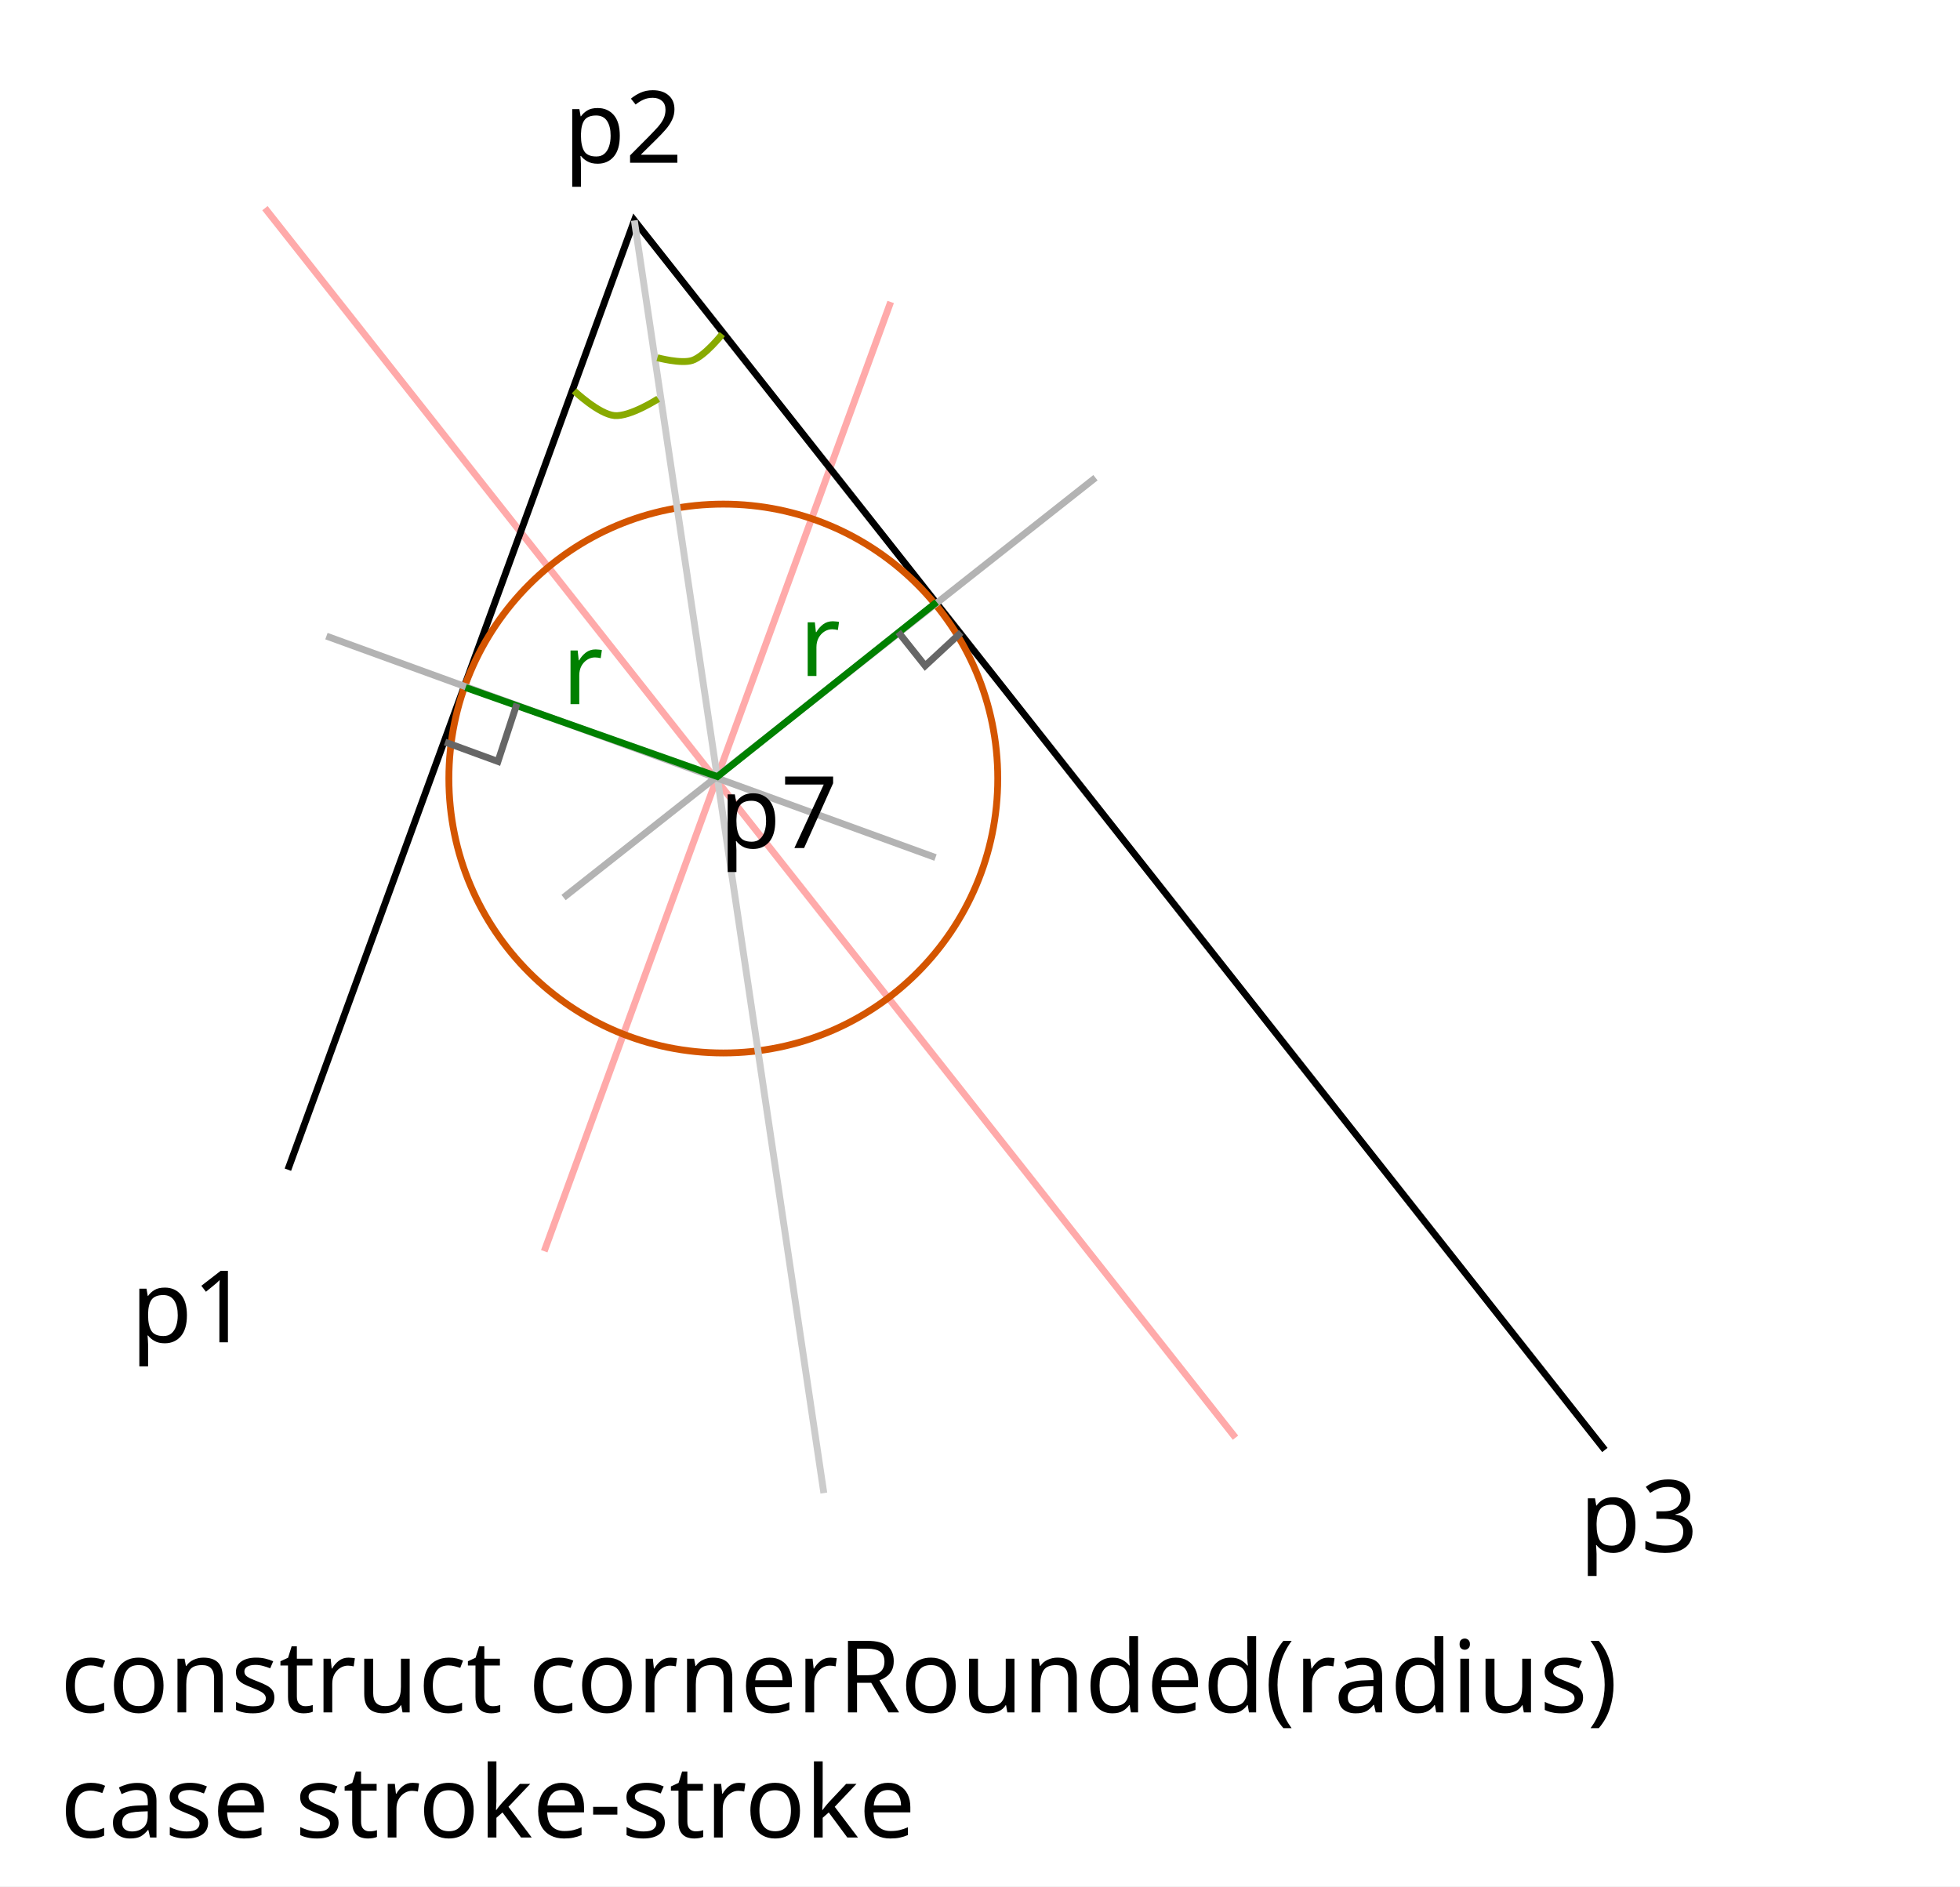
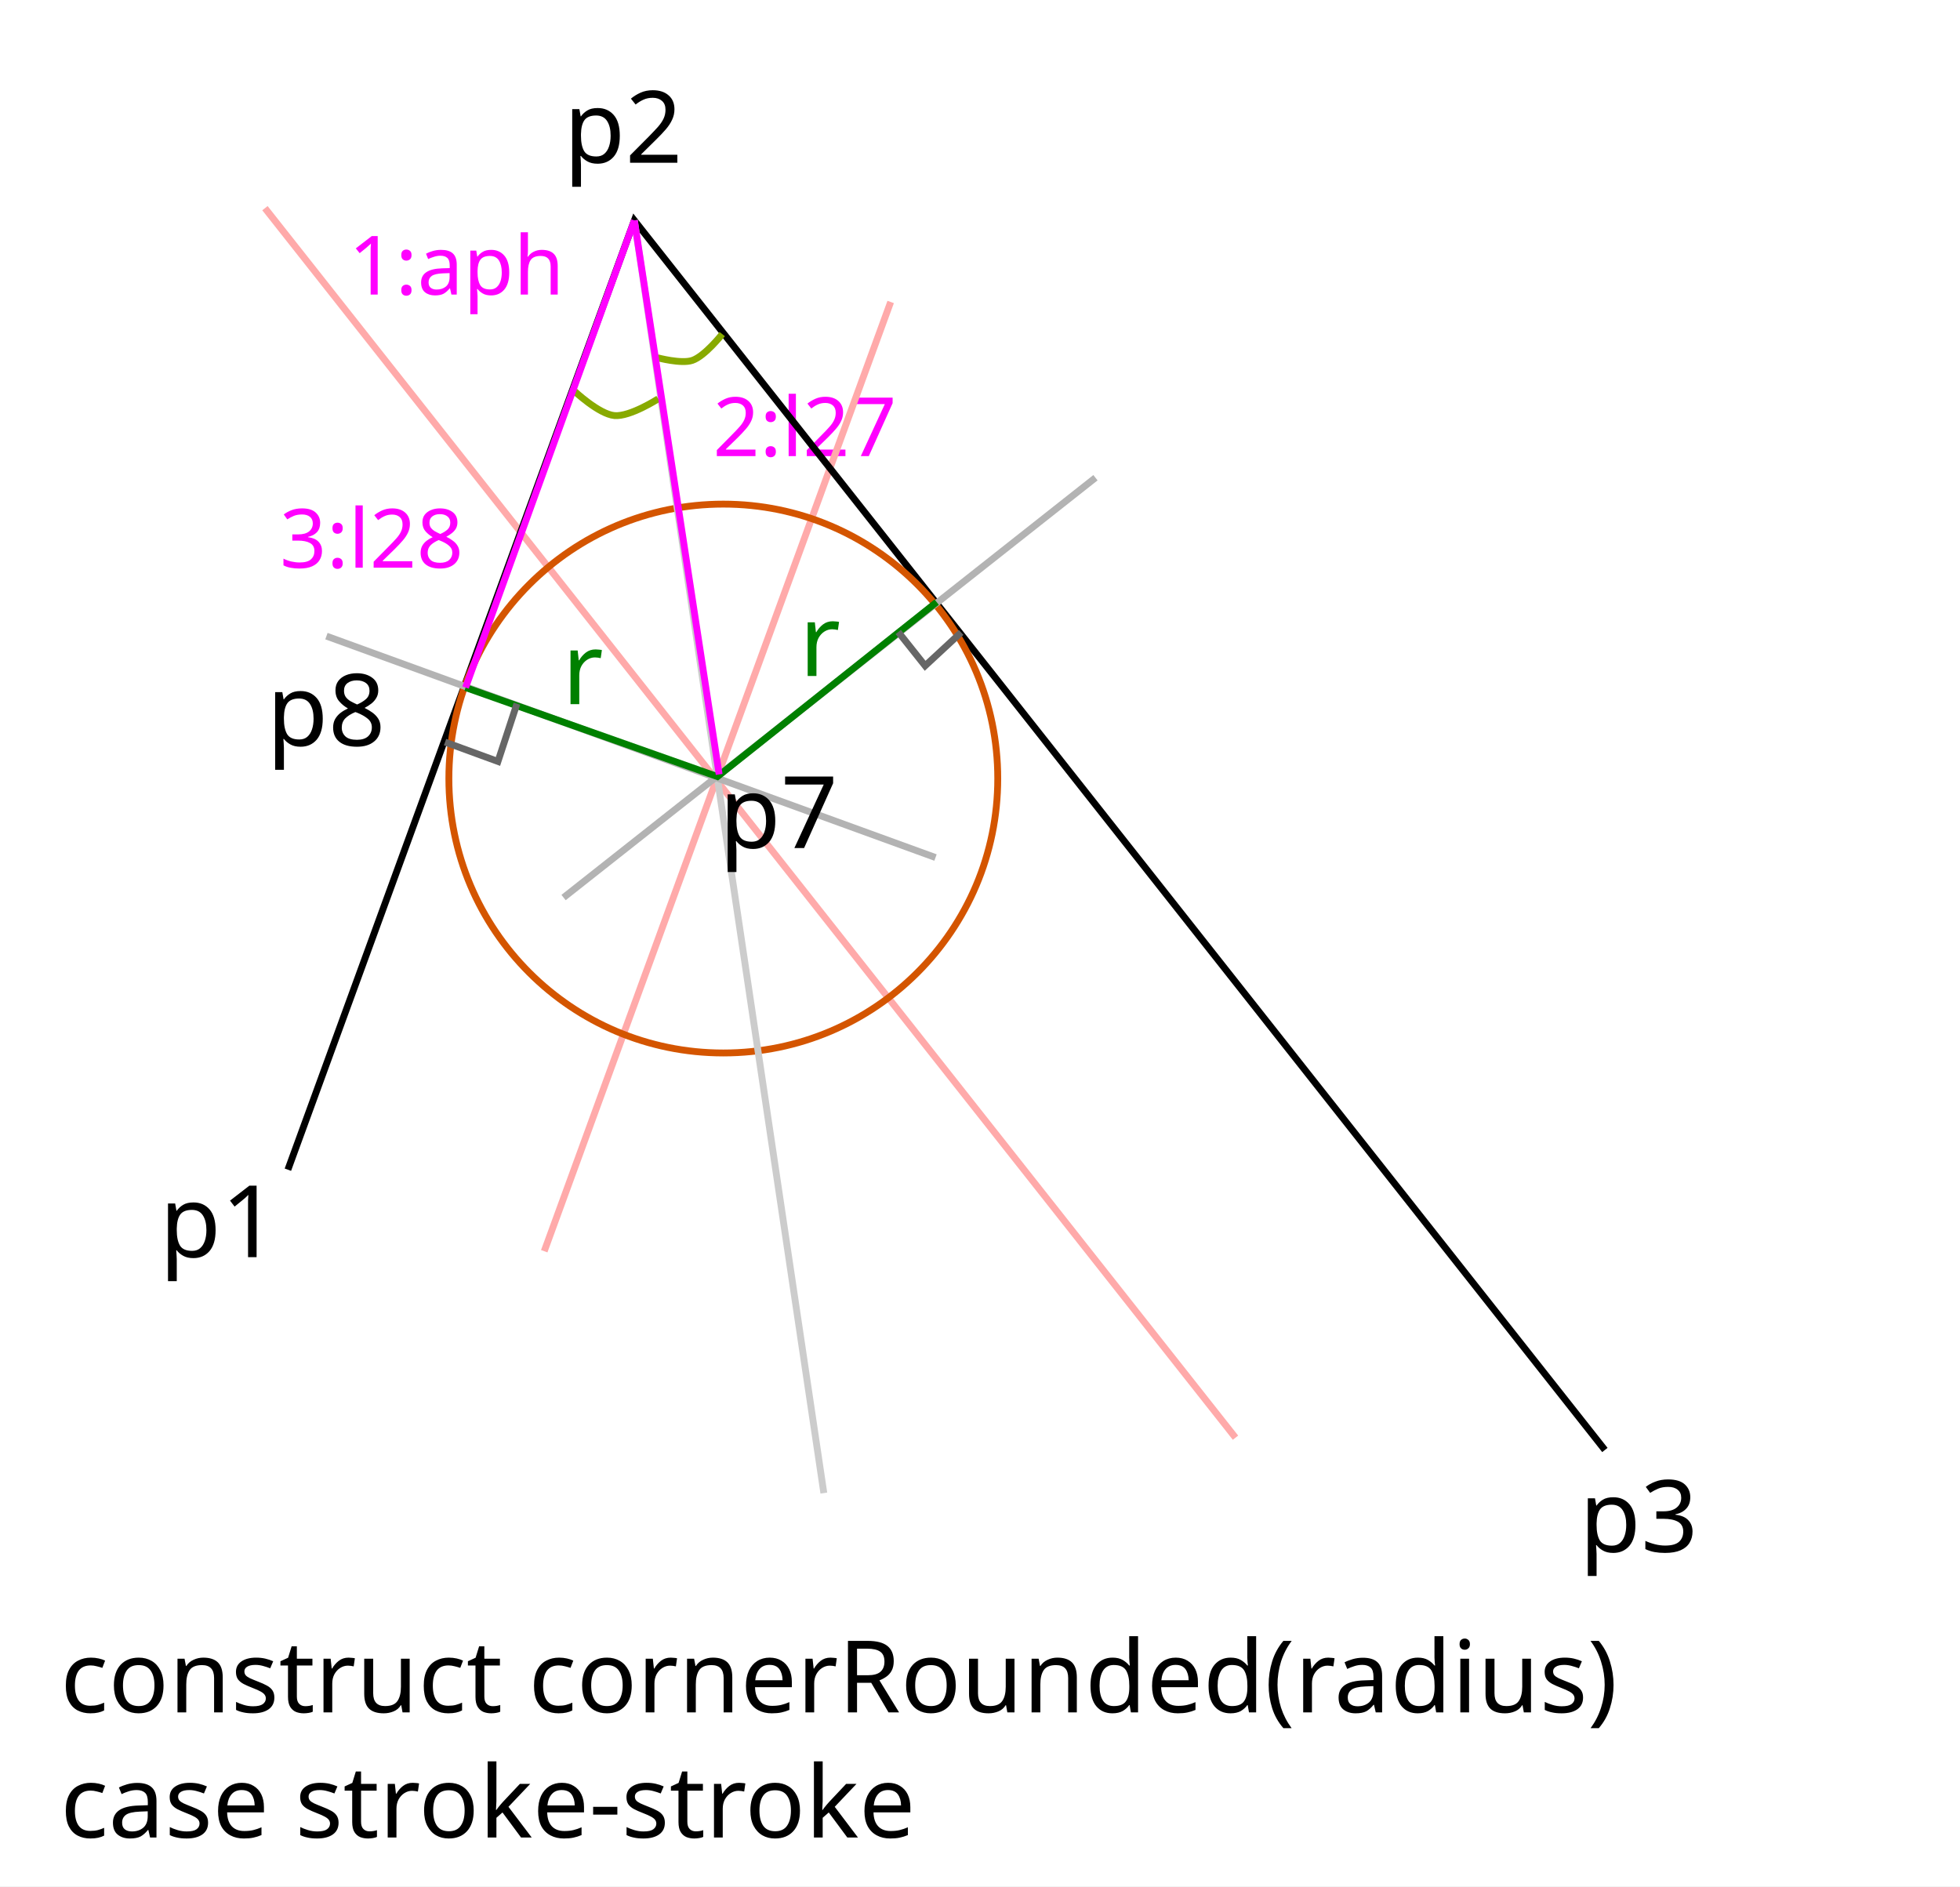
<svg xmlns="http://www.w3.org/2000/svg" width="287.04" height="276.274" viewBox="0 0 75.946 73.097">
  <defs>
-     <path id="g" d="M423.248 10177.365h36.096v24.909h-36.096z" />
-     <path id="a" d="M86.405 8251.748h70.081v57.682H86.405z" />
-     <path id="b" d="M204.843 8338.396h83.853v42.639h-83.853z" />
-     <path id="c" d="M343.183 8353.117h64.675v45.493h-64.675z" />
-     <path id="d" d="M307.065 8197.744h48.525v24.999h-48.525z" />
-     <path id="e" d="M79.05 8300.684h279.055v42.836H79.05z" />
-     <path id="f" d="M307.065 8197.744h48.525v24.999h-48.525z" />
+     <path id="j" d="M423.248 10177.365h36.096v24.909h-36.096z" />
+     <path id="d" d="M86.405 8251.748h70.081v57.682H86.405z" />
+     <path id="e" d="M204.843 8338.396h83.853v42.639h-83.853z" />
+     <path id="f" d="M343.183 8353.117h64.675v45.493h-64.675z" />
+     <path id="g" d="M307.065 8197.744h48.525v24.999h-48.525z" />
+     <path id="h" d="M79.05 8300.684h279.055v42.836H79.05z" />
+     <path id="i" d="M307.065 8197.744h48.525v24.999h-48.525z" />
+     <path id="c" d="M450.466 10459.747h41.233v38.021h-41.233z" />
+     <path id="b" d="M450.466 10459.747h41.233v38.021h-41.233z" />
+     <path id="a" d="M450.466 10459.747h41.233v38.021h-41.233z" />
+     <path id="k" d="M86.405 8251.748h70.081v57.682H86.405z" />
  </defs>
  <g transform="translate(-29.792 -2673.359)">
    <path d="M29.792 2673.359h75.946v73.097H29.792z" style="fill:#fff;stroke:none;stroke-width:.265" />
+     <text xml:space="preserve" style="font-size:12px;line-height:1.25;font-family:sans-serif;white-space:pre;shape-inside:url(#a);display:inline;fill:#f0f" transform="matrix(.26458 0 0 .26458 -78.554 -74.892)">
+       <tspan x="450.467" y="10470.363">3:l28</tspan>
+     </text>
+     <text xml:space="preserve" style="font-size:12px;line-height:1.25;font-family:sans-serif;white-space:pre;shape-inside:url(#b);display:inline;fill:#f0f" transform="matrix(.26458 0 0 .26458 -61.77 -79.217)">
+       <tspan x="450.467" y="10470.363">2:l27</tspan>
+     </text>
+     <text xml:space="preserve" style="font-size:12px;line-height:1.25;font-family:sans-serif;white-space:pre;shape-inside:url(#c);display:inline;fill:#f0f" transform="matrix(.26458 0 0 .26458 -75.887 -85.476)">
+       <tspan x="450.467" y="10470.363">1:aph</tspan>
+     </text>
    <path d="m40.058 2681.425 37.607 47.644M64.304 2685.06l-13.424 36.783" style="fill:none;stroke:#faa;stroke-width:.265px;stroke-linecap:butt;stroke-linejoin:miter;stroke-opacity:1" />
    <path d="m40.947 2718.684 13.425-36.784 37.606 47.645" style="fill:none;stroke:#000;stroke-width:.265px;stroke-linecap:butt;stroke-linejoin:miter;stroke-opacity:1" />
-     <text xml:space="preserve" style="font-size:14.667px;line-height:1.25;font-family:sans-serif;white-space:pre;shape-inside:url(#a);display:inline" transform="matrix(.26458 0 0 .26458 12 538.692)">
+     <text xml:space="preserve" style="font-size:14.667px;line-height:1.25;font-family:sans-serif;white-space:pre;shape-inside:url(#d);display:inline" transform="matrix(.26458 0 0 .26458 13.111 535.392)">
      <tspan x="86.404" y="8264.725">p1</tspan>
    </text>
-     <text xml:space="preserve" style="font-size:14.667px;line-height:1.25;font-family:sans-serif;white-space:pre;shape-inside:url(#b);display:inline" transform="matrix(.26458 0 0 .26458 -2.564 470.06)">
+     <text xml:space="preserve" style="font-size:14.667px;line-height:1.25;font-family:sans-serif;white-space:pre;shape-inside:url(#e);display:inline" transform="matrix(.26458 0 0 .26458 -2.564 470.06)">
      <tspan x="204.844" y="8351.371">p2</tspan>
    </text>
-     <text xml:space="preserve" style="font-size:14.667px;line-height:1.25;font-family:sans-serif;white-space:pre;shape-inside:url(#c);display:inline" transform="matrix(.26458 0 0 .26458 .187 519.996)">
+     <text xml:space="preserve" style="font-size:14.667px;line-height:1.25;font-family:sans-serif;white-space:pre;shape-inside:url(#f);display:inline" transform="matrix(.26458 0 0 .26458 .187 519.996)">
      <tspan x="343.182" y="8366.094">p3</tspan>
    </text>
    <circle cx="57.819" cy="2703.527" r="10.634" style="fill:none;stroke:#d45500;stroke-width:.265" />
    <path d="m54.372 2681.9 7.342 49.315" style="fill:none;stroke:#ccc;stroke-width:.265px;stroke-linecap:butt;stroke-linejoin:miter;stroke-opacity:1" />
    <path d="m42.441 2698.008 23.6 8.58M72.239 2691.87l-20.61 16.268" style="fill:none;stroke:#b3b3b3;stroke-width:.265px;stroke-linecap:butt;stroke-linejoin:miter;stroke-opacity:1" />
    <path d="m66.086 2696.691-8.494 6.76-9.76-3.45" style="fill:none;stroke:green;stroke-width:.265px;stroke-linecap:butt;stroke-linejoin:miter;stroke-opacity:1" />
-     <text xml:space="preserve" style="font-size:14.667px;line-height:1.25;font-family:sans-serif;white-space:pre;shape-inside:url(#d);display:inline;fill:green" transform="matrix(.26458 0 0 .26458 -20.485 527.16)">
+     <text xml:space="preserve" style="font-size:14.667px;line-height:1.25;font-family:sans-serif;white-space:pre;shape-inside:url(#g);display:inline;fill:green" transform="matrix(.26458 0 0 .26458 -20.485 527.16)">
      <tspan x="307.064" y="8210.721">r</tspan>
    </text>
    <path d="m47.037 2702.115 2.05.75.735-2.237M64.598 2697.849l1.041 1.309 1.395-1.294" style="fill:none;stroke:#666;stroke-width:.265px;stroke-linecap:butt;stroke-linejoin:miter;stroke-opacity:1" />
    <path d="M52.04 2688.505s.954.901 1.561.957c.603.055 1.696-.65 1.696-.65M55.264 2687.22s.922.248 1.35.105c.49-.163 1.163-1.02 1.163-1.02" style="fill:none;stroke:#8a0;stroke-width:.265px;stroke-linecap:butt;stroke-linejoin:miter;stroke-opacity:1" />
-     <text xml:space="preserve" style="font-size:14.667px;line-height:1.25;font-family:sans-serif;white-space:pre;shape-inside:url(#e);display:inline" transform="matrix(.26458 0 0 .26458 11.213 540.084)">
+     <text xml:space="preserve" style="font-size:14.667px;line-height:1.25;font-family:sans-serif;white-space:pre;shape-inside:url(#h);display:inline" transform="matrix(.26458 0 0 .26458 11.213 540.084)">
      <tspan x="79.051" y="8313.66">construct cornerRounded(radius)
</tspan>
      <tspan x="79.051" y="8331.993">case stroke-stroke</tspan>
    </text>
-     <text xml:space="preserve" style="font-size:14.667px;line-height:1.25;font-family:sans-serif;white-space:pre;shape-inside:url(#f);display:inline;fill:green" transform="matrix(.26458 0 0 .26458 -29.675 528.251)">
+     <text xml:space="preserve" style="font-size:14.667px;line-height:1.25;font-family:sans-serif;white-space:pre;shape-inside:url(#i);display:inline;fill:green" transform="matrix(.26458 0 0 .26458 -29.675 528.251)">
      <tspan x="307.064" y="8210.721">r</tspan>
    </text>
-     <text xml:space="preserve" style="font-size:14.667px;line-height:1.25;font-family:sans-serif;white-space:pre;shape-inside:url(#g);display:inline" transform="matrix(.26458 0 0 .26458 -54.325 10.058)">
+     <text xml:space="preserve" style="font-size:14.667px;line-height:1.25;font-family:sans-serif;white-space:pre;shape-inside:url(#j);display:inline" transform="matrix(.26458 0 0 .26458 -54.325 10.058)">
      <tspan x="423.248" y="10190.342">p7</tspan>
    </text>
+     <text xml:space="preserve" style="font-size:14.667px;line-height:1.25;font-family:sans-serif;white-space:pre;shape-inside:url(#k);display:inline" transform="matrix(.26458 0 0 .26458 17.263 515.576)">
+       <tspan x="86.404" y="8264.725">p8</tspan>
+     </text>
+     <path d="m54.372 2681.9 3.286 21.467M54.372 2681.9l-6.54 18.1" style="fill:none;stroke:#f0f;stroke-width:.265px;stroke-linecap:butt;stroke-linejoin:miter;stroke-opacity:1" />
  </g>
</svg>
